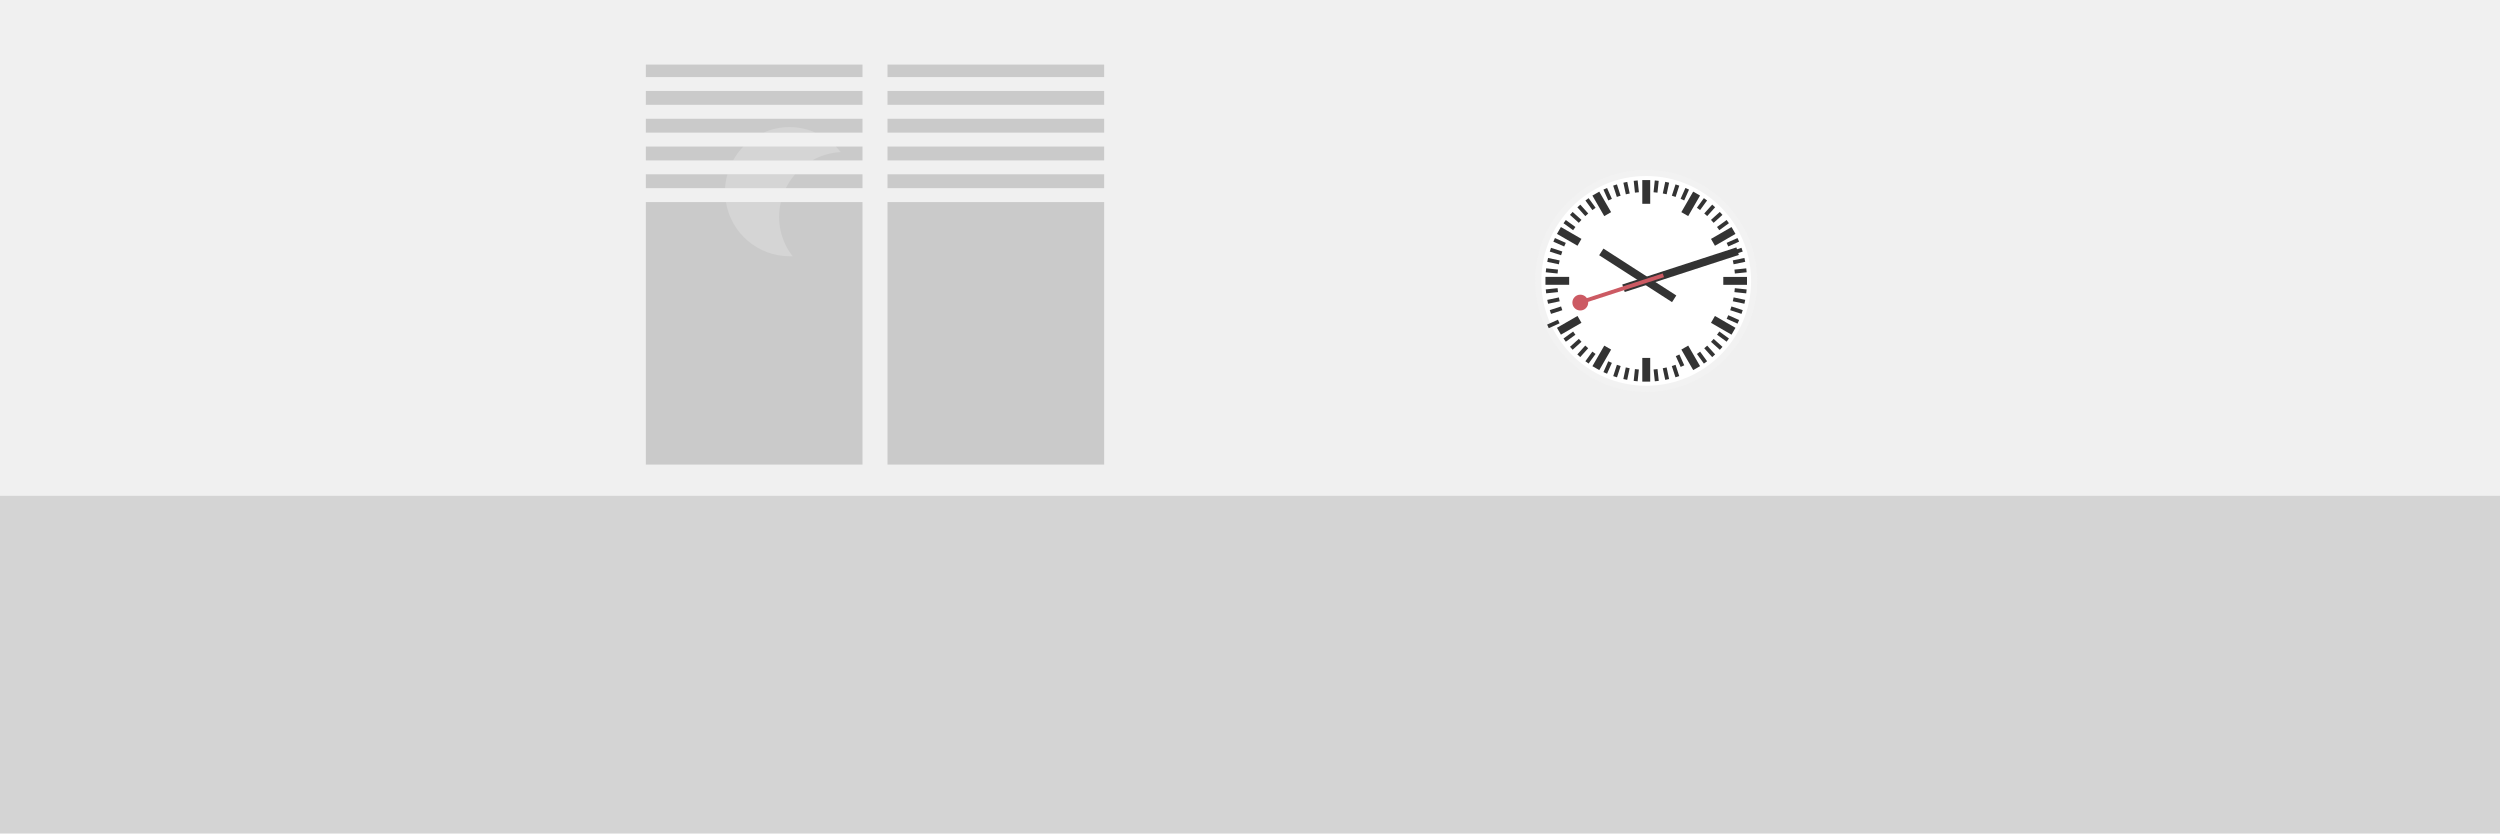
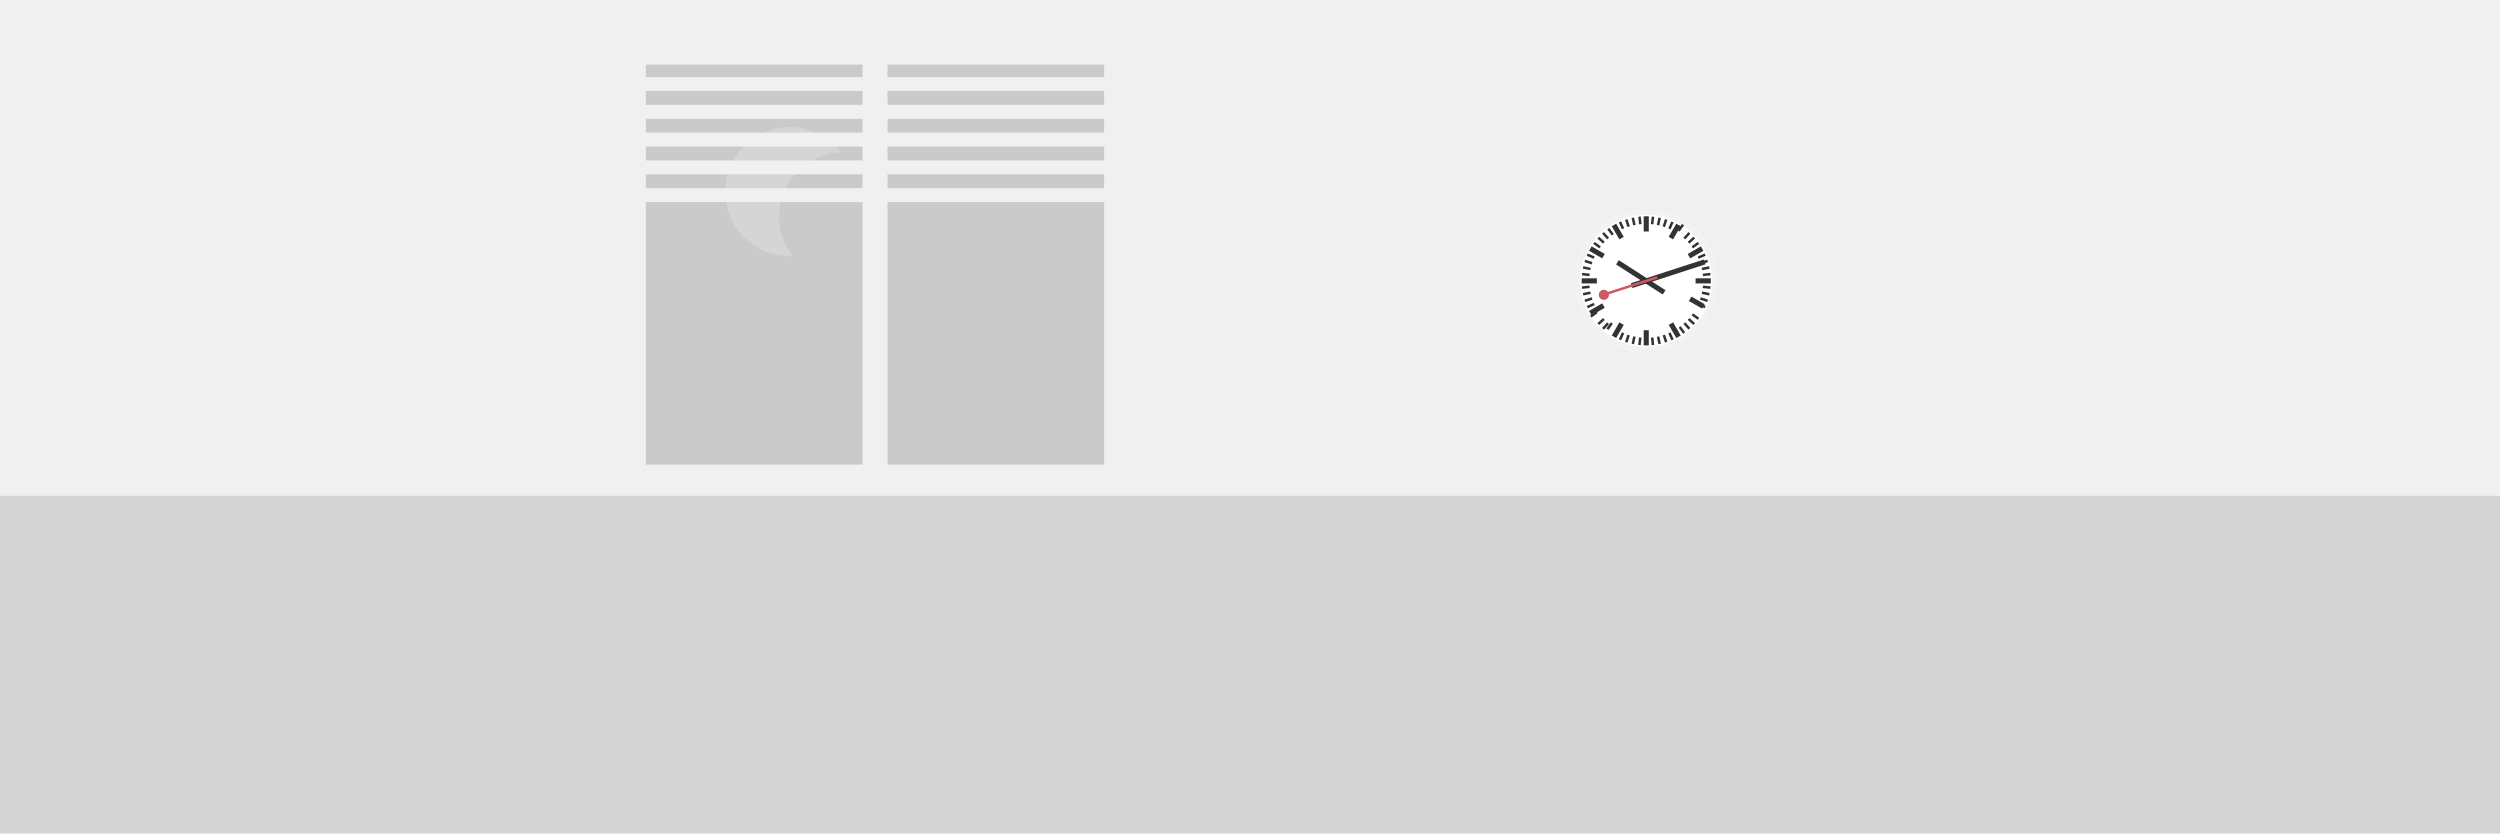
<svg xmlns="http://www.w3.org/2000/svg" viewBox="0 0 600 200">
  <defs>
-     <style>.cls-1{opacity:0.12;}.cls-2{opacity:0.2;}.cls-3{fill:#333;}.cls-4,.cls-5{fill:#fff;}.cls-5{stroke:#f2f2f2;stroke-miterlimit:10;stroke-width:1.48px;}.cls-6{fill:#cc5a63;}</style>
+     <style>.cls-1{opacity:0.12;}.cls-2{opacity:0.2;}.cls-3{fill:#333;}.cls-4{fill:#fff;}.cls-5{fill:#f2f2f2;}.cls-6{fill:#cc5a63;}</style>
  </defs>
  <g id="Layer_1" data-name="Layer 1">
    <rect class="cls-1" y="119" width="600" height="81" />
    <g id="window">
      <g class="cls-2">
        <rect class="cls-3" x="155" y="28.5" width="52" height="3.33" />
        <rect class="cls-3" x="155" y="21.83" width="52" height="3.33" />
        <rect class="cls-3" x="155" y="35.17" width="52" height="3.33" />
        <rect class="cls-3" x="155" y="48.5" width="52" height="63" />
        <rect class="cls-3" x="155" y="41.83" width="52" height="3.33" />
        <rect class="cls-3" x="155" y="15.5" width="52" height="3" />
        <rect class="cls-3" x="213" y="28.5" width="52" height="3.33" />
        <rect class="cls-3" x="213" y="21.83" width="52" height="3.33" />
        <rect class="cls-3" x="213" y="35.17" width="52" height="3.33" />
        <rect class="cls-3" x="213" y="48.5" width="52" height="63" />
        <rect class="cls-3" x="213" y="41.83" width="52" height="3.33" />
        <rect class="cls-3" x="213" y="15.5" width="52" height="3" />
      </g>
      <g class="cls-2">
        <path class="cls-4" d="M183.23,31.83h12.5a15.31,15.31,0,0,0-12.5,0Z" />
        <path class="cls-4" d="M175.94,38.5h19a15.43,15.43,0,0,1,6.83-2,15.68,15.68,0,0,0-1.2-1.37H178.42A15.54,15.54,0,0,0,175.94,38.5Z" />
        <path class="cls-4" d="M189.5,61.5c.25,0,.49,0,.74,0a15.32,15.32,0,0,1-2.83-13H174.22A15.49,15.49,0,0,0,189.5,61.5Z" />
        <path class="cls-4" d="M174,45.17H188.6a15.46,15.46,0,0,1,2.23-3.33H174.58A15.45,15.45,0,0,0,174,45.17Z" />
      </g>
    </g>
    <g id="watch">
-       <circle class="cls-5" cx="395.09" cy="67.41" r="25.91" />
-       <rect class="cls-3" x="383.47" y="46.08" width="1.9" height="5.69" transform="translate(27.04 198.77) rotate(-30)" />
-       <rect class="cls-3" x="404.82" y="83.04" width="1.9" height="5.69" transform="translate(11.42 214.39) rotate(-30)" />
-       <rect class="cls-3" x="375.66" y="53.89" width="1.9" height="5.69" transform="translate(139.17 354.52) rotate(-60)" />
-       <rect class="cls-3" x="412.63" y="75.23" width="1.9" height="5.69" transform="translate(139.17 397.21) rotate(-60)" />
-       <rect class="cls-3" x="415.49" y="64.56" width="1.9" height="5.69" transform="translate(483.84 -349.03) rotate(90)" />
-       <rect class="cls-3" x="372.8" y="64.56" width="1.9" height="5.69" transform="translate(441.16 -306.35) rotate(90)" />
-       <rect class="cls-3" x="412.63" y="53.89" width="1.9" height="5.69" transform="translate(255.92 -329.8) rotate(60)" />
-       <rect class="cls-3" x="375.66" y="75.23" width="1.9" height="5.69" transform="translate(255.92 -287.12) rotate(60)" />
-       <rect class="cls-3" x="404.82" y="46.08" width="1.9" height="5.69" transform="translate(78.82 -196.33) rotate(30)" />
-       <rect class="cls-3" x="383.47" y="83.04" width="1.9" height="5.69" transform="translate(94.45 -180.7) rotate(30)" />
-       <rect class="cls-3" x="394.15" y="43.22" width="1.9" height="5.69" />
-       <rect class="cls-3" x="394.15" y="85.9" width="1.9" height="5.69" />
-       <rect class="cls-3" x="392.24" y="43.34" width="0.95" height="2.85" transform="translate(-2.53 41.3) rotate(-6)" />
-       <rect class="cls-3" x="397" y="88.62" width="0.95" height="2.85" transform="translate(-7.23 42.04) rotate(-6)" />
-       <rect class="cls-3" x="389.89" y="43.72" width="0.95" height="2.85" transform="translate(-0.85 82.15) rotate(-12)" />
-       <rect class="cls-3" x="399.35" y="88.25" width="0.95" height="2.85" transform="translate(-9.91 85.09) rotate(-12)" />
-       <rect class="cls-3" x="387.58" y="44.33" width="0.95" height="2.85" transform="translate(4.85 122.16) rotate(-18)" />
-       <rect class="cls-3" x="401.65" y="87.63" width="0.95" height="2.85" transform="translate(-7.84 128.62) rotate(-18)" />
-       <rect class="cls-3" x="385.36" y="45.19" width="0.95" height="2.85" transform="translate(14.4 160.96) rotate(-24)" />
-       <rect class="cls-3" x="403.88" y="86.78" width="0.95" height="2.85" transform="matrix(0.91, -0.41, 0.41, 0.91, -0.92, 172.09)" />
-       <rect class="cls-3" x="381.24" y="47.57" width="0.95" height="2.85" transform="translate(44.11 233.72) rotate(-36)" />
-       <rect class="cls-3" x="408" y="84.4" width="0.95" height="2.85" transform="translate(27.57 256.49) rotate(-36)" />
-       <rect class="cls-3" x="379.39" y="49.07" width="0.95" height="2.85" transform="translate(63.79 267.15) rotate(-42)" />
-       <rect class="cls-3" x="409.85" y="82.9" width="0.95" height="2.85" transform="translate(48.97 296.22) rotate(-42)" />
-       <rect class="cls-3" x="377.7" y="50.75" width="0.95" height="2.85" transform="translate(86.35 298.3) rotate(-48)" />
-       <rect class="cls-3" x="411.54" y="81.22" width="0.95" height="2.85" transform="translate(74.91 333.53) rotate(-48)" />
-       <rect class="cls-3" x="376.2" y="52.6" width="0.95" height="2.85" transform="translate(111.56 327.01) rotate(-54)" />
-       <rect class="cls-3" x="413.04" y="79.36" width="0.95" height="2.85" transform="translate(105.1 367.84) rotate(-54)" />
-       <rect class="cls-3" x="373.82" y="56.72" width="0.95" height="2.85" transform="translate(168.94 376.43) rotate(-66)" />
-       <rect class="cls-3" x="415.42" y="75.24" width="0.95" height="2.85" transform="translate(176.7 425.42) rotate(-66)" />
-       <rect class="cls-3" x="372.97" y="58.95" width="0.95" height="2.85" transform="translate(200.63 396.88) rotate(-72)" />
-       <rect class="cls-3" x="416.27" y="73.02" width="0.95" height="2.85" transform="translate(217.17 447.78) rotate(-72)" />
-       <rect class="cls-3" x="372.35" y="61.25" width="0.95" height="2.85" transform="translate(234.01 414.32) rotate(-78)" />
-       <rect class="cls-3" x="416.89" y="70.72" width="0.95" height="2.85" transform="translate(260.02 465.38) rotate(-78)" />
-       <rect class="cls-3" x="371.98" y="63.6" width="0.95" height="2.85" transform="translate(268.85 428.64) rotate(-84)" />
-       <rect class="cls-3" x="417.26" y="68.36" width="0.95" height="2.85" transform="translate(304.66 477.94) rotate(-84)" />
-       <rect class="cls-3" x="371.98" y="68.36" width="0.95" height="2.85" transform="translate(341.98 447.49) rotate(-96)" />
-       <rect class="cls-3" x="417.26" y="63.6" width="0.95" height="2.85" transform="translate(396.73 487.27) rotate(-96)" />
-       <rect class="cls-3" x="372.35" y="70.72" width="0.95" height="2.85" transform="translate(379.78 451.82) rotate(-102)" />
-       <rect class="cls-3" x="416.89" y="61.25" width="0.95" height="2.85" transform="translate(442.83 483.94) rotate(-102)" />
-       <rect class="cls-3" x="372.97" y="73.02" width="0.95" height="2.85" transform="translate(418.05 452.61) rotate(-108)" />
-       <rect class="cls-3" x="416.27" y="58.95" width="0.95" height="2.85" transform="translate(488.11 475.37) rotate(-108)" />
-       <rect class="cls-3" x="373.82" y="75.24" width="0.95" height="2.85" transform="matrix(-0.41, -0.91, 0.91, -0.41, 456.5, 449.79)" />
-       <rect class="cls-3" x="415.42" y="56.72" width="0.95" height="2.85" transform="translate(531.93 461.73) rotate(-114)" />
-       <rect class="cls-3" x="376.2" y="79.36" width="0.95" height="2.85" transform="translate(532.72 433.01) rotate(-126)" />
-       <rect class="cls-3" x="413.04" y="52.6" width="0.95" height="2.85" transform="translate(612.86 420.32) rotate(-126)" />
-       <rect class="cls-3" x="377.7" y="81.22" width="0.95" height="2.85" transform="translate(569.81 418.97) rotate(-132)" />
-       <rect class="cls-3" x="411.54" y="50.75" width="0.95" height="2.85" transform="translate(648.93 393.27) rotate(-132)" />
-       <rect class="cls-3" x="379.39" y="82.9" width="0.95" height="2.85" transform="translate(605.73 401.16) rotate(-138)" />
-       <rect class="cls-3" x="409.85" y="49.07" width="0.95" height="2.85" transform="translate(681.47 362.57) rotate(-138)" />
-       <rect class="cls-3" x="381.24" y="84.4" width="0.95" height="2.85" transform="translate(640.08 379.62) rotate(-144)" />
-       <rect class="cls-3" x="408" y="47.57" width="0.95" height="2.85" transform="translate(710.14 328.72) rotate(-144)" />
-       <rect class="cls-3" x="385.36" y="86.78" width="0.95" height="2.85" transform="translate(702.44 325.71) rotate(-156)" />
-       <rect class="cls-3" x="403.88" y="45.19" width="0.95" height="2.85" transform="translate(754.79 253.66) rotate(-156)" />
-       <rect class="cls-3" x="387.58" y="87.63" width="0.95" height="2.85" transform="translate(729.61 293.67) rotate(-162)" />
-       <rect class="cls-3" x="401.65" y="44.33" width="0.95" height="2.85" transform="translate(770.44 213.54) rotate(-162)" />
-       <rect class="cls-3" x="389.89" y="88.25" width="0.95" height="2.85" transform="translate(753.55 258.55) rotate(-168)" />
-       <rect class="cls-3" x="399.35" y="43.72" width="0.95" height="2.85" transform="translate(781.53 172.42) rotate(-168)" />
-       <rect class="cls-3" x="392.24" y="88.62" width="0.95" height="2.85" transform="translate(773.86 220.65) rotate(-174)" />
-       <rect class="cls-3" x="397" y="43.34" width="0.95" height="2.85" transform="translate(788.09 130.84) rotate(-174)" />
-       <rect class="cls-3" x="402.38" y="50.33" width="1.9" height="28.8" transform="translate(340.26 -338.86) rotate(72)" />
-       <rect class="cls-3" x="392.12" y="55.71" width="1.9" height="20.8" transform="translate(661.35 -228.69) rotate(122.76)" />
-       <rect class="cls-6" x="388.79" y="58.84" width="0.95" height="20.93" transform="translate(334.88 -322.32) rotate(72)" />
-       <circle class="cls-6" cx="379.27" cy="72.62" r="1.9" />
+       <g id="watchface">
+         <circle class="cls-4" cx="395.09" cy="67.41" r="16.59" />
+         <path class="cls-5" d="M395.09,84.74a17.33,17.33,0,1,1,17.33-17.33A17.35,17.35,0,0,1,395.09,84.74Zm0-33.19a15.85,15.85,0,1,0,15.85,15.85A15.87,15.87,0,0,0,395.09,51.55Z" />
+         <rect class="cls-3" x="387.65" y="53.75" width="1.22" height="3.65" transform="translate(24.23 201.57) rotate(-30)" />
+         <rect class="cls-3" x="401.32" y="77.42" width="1.22" height="3.65" transform="translate(14.23 211.58) rotate(-30)" />
+         <rect class="cls-3" x="382.65" y="58.75" width="1.22" height="3.65" transform="translate(139.17 362.19) rotate(-60)" />
+         <rect class="cls-3" x="406.32" y="72.42" width="1.22" height="3.65" transform="matrix(0.5, -0.87, 0.87, 0.5, 139.17, 389.53)" />
+         <rect class="cls-3" x="408.16" y="65.58" width="1.22" height="3.65" transform="translate(476.17 -341.36) rotate(90)" />
+         <rect class="cls-3" x="380.82" y="65.58" width="1.22" height="3.65" transform="translate(448.83 -314.02) rotate(90)" />
+         <rect class="cls-3" x="406.32" y="58.75" width="1.22" height="3.65" transform="translate(255.92 -322.13) rotate(60)" />
+         <rect class="cls-3" x="382.65" y="72.42" width="1.22" height="3.65" transform="translate(255.92 -294.79) rotate(60)" />
+         <rect class="cls-3" x="401.32" y="53.75" width="1.22" height="3.65" transform="translate(81.63 -193.52) rotate(30)" />
+         <rect class="cls-3" x="387.65" y="77.42" width="1.22" height="3.65" transform="translate(91.64 -183.51) rotate(30)" />
+         <rect class="cls-3" x="394.49" y="51.91" width="1.22" height="3.65" />
+         <rect class="cls-3" x="394.49" y="79.25" width="1.22" height="3.65" />
+         <rect class="cls-3" x="393.27" y="51.99" width="0.61" height="1.82" transform="translate(-3.37 41.43) rotate(-6)" />
+         <rect class="cls-3" x="396.31" y="81" width="0.61" height="1.82" transform="translate(-6.39 41.91) rotate(-6)" />
+         <rect class="cls-3" x="391.76" y="52.23" width="0.61" height="1.82" transform="translate(-2.48 82.68) rotate(-12)" />
+         <rect class="cls-3" x="397.82" y="80.76" width="0.61" height="1.82" transform="translate(-8.28 84.56) rotate(-12)" />
+         <rect class="cls-3" x="390.28" y="52.63" width="0.61" height="1.82" transform="translate(2.57 123.32) rotate(-18)" />
+         <rect class="cls-3" x="399.3" y="80.36" width="0.61" height="1.82" transform="translate(-5.56 127.46) rotate(-18)" />
+         <rect class="cls-3" x="388.86" y="53.17" width="0.61" height="1.82" transform="translate(11.65 162.96) rotate(-24)" />
+         <rect class="cls-3" x="400.72" y="79.82" width="0.61" height="1.82" transform="translate(1.84 170.09) rotate(-24)" />
+         <rect class="cls-3" x="386.22" y="54.7" width="0.61" height="1.82" transform="translate(41.13 237.81) rotate(-36)" />
+         <rect class="cls-3" x="403.36" y="78.29" width="0.61" height="1.82" transform="translate(30.54 252.39) rotate(-36)" />
+         <rect class="cls-3" x="385.03" y="55.66" width="0.61" height="1.82" transform="translate(61.12 272.37) rotate(-42)" />
+         <rect class="cls-3" x="404.55" y="77.33" width="0.61" height="1.82" transform="translate(51.63 290.99) rotate(-42)" />
+         <rect class="cls-3" x="383.95" y="56.74" width="0.61" height="1.82" transform="translate(84.3 304.63) rotate(-48)" />
+         <rect class="cls-3" x="405.63" y="76.25" width="0.61" height="1.82" transform="translate(76.97 327.2) rotate(-48)" />
+         <rect class="cls-3" x="382.99" y="57.92" width="0.61" height="1.82" transform="translate(110.4 334.35) rotate(-54)" />
+         <rect class="cls-3" x="406.59" y="75.07" width="0.61" height="1.82" transform="translate(106.26 360.5) rotate(-54)" />
+         <rect class="cls-3" x="381.47" y="60.56" width="0.61" height="1.82" transform="translate(170.33 385.24) rotate(-66)" />
+         <rect class="cls-3" x="408.11" y="72.43" width="0.61" height="1.82" transform="translate(175.3 416.61) rotate(-66)" />
+         <rect class="cls-3" x="380.92" y="61.99" width="0.61" height="1.82" transform="translate(203.6 406.03) rotate(-72)" />
+         <rect class="cls-3" x="408.66" y="71" width="0.61" height="1.82" transform="translate(214.19 438.64) rotate(-72)" />
+         <rect class="cls-3" x="380.53" y="63.46" width="0.61" height="1.82" transform="translate(238.68 423.5) rotate(-78)" />
+         <rect class="cls-3" x="409.05" y="69.53" width="0.61" height="1.82" transform="translate(255.35 456.2) rotate(-78)" />
+         <rect class="cls-3" x="380.29" y="64.97" width="0.61" height="1.82" transform="translate(275.29 437.5) rotate(-84)" />
+         <rect class="cls-3" x="409.29" y="68.02" width="0.61" height="1.82" transform="translate(298.23 469.08) rotate(-84)" />
+         <rect class="cls-3" x="380.29" y="68.02" width="0.61" height="1.82" transform="translate(351.82 454.64) rotate(-96)" />
+         <rect class="cls-3" x="409.29" y="64.97" width="0.61" height="1.82" transform="translate(386.89 480.12) rotate(-96)" />
+         <rect class="cls-3" x="380.53" y="69.53" width="0.61" height="1.82" transform="translate(391.11 457.59) rotate(-102)" />
+         <rect class="cls-3" x="409.05" y="63.46" width="0.61" height="1.82" transform="translate(431.5 478.17) rotate(-102)" />
+         <rect class="cls-3" x="380.92" y="71" width="0.61" height="1.82" transform="translate(430.64 456.7) rotate(-108)" />
+         <rect class="cls-3" x="408.66" y="61.99" width="0.61" height="1.82" transform="translate(475.52 471.28) rotate(-108)" />
+         <rect class="cls-3" x="381.47" y="72.43" width="0.61" height="1.82" transform="translate(470.06 451.93) rotate(-114)" />
+         <rect class="cls-3" x="408.11" y="60.56" width="0.61" height="1.82" transform="translate(518.37 459.58) rotate(-114)" />
+         <rect class="cls-3" x="382.99" y="75.07" width="0.61" height="1.82" transform="matrix(-0.59, -0.81, 0.81, -0.59, 547.13, 430.73)" />
+         <rect class="cls-3" x="406.59" y="57.92" width="0.61" height="1.82" transform="translate(598.46 422.6) rotate(-126)" />
+         <rect class="cls-3" x="383.95" y="76.25" width="0.61" height="1.82" transform="translate(584.03 414.35) rotate(-132)" />
+         <rect class="cls-3" x="405.63" y="56.74" width="0.61" height="1.82" transform="translate(634.71 397.89) rotate(-132)" />
+         <rect class="cls-3" x="385.03" y="77.33" width="0.61" height="1.82" transform="translate(619.34 394.23) rotate(-138)" />
+         <rect class="cls-3" x="404.55" y="55.66" width="0.61" height="1.82" transform="translate(667.86 369.51) rotate(-138)" />
+         <rect class="cls-3" x="386.22" y="78.29" width="0.61" height="1.82" transform="matrix(-0.81, -0.59, 0.59, -0.81, 652.67, 370.47)" />
+         <rect class="cls-3" x="403.36" y="54.7" width="0.61" height="1.82" transform="matrix(-0.81, -0.59, 0.59, -0.81, 697.55, 337.87)" />
+         <rect class="cls-3" x="388.86" y="79.82" width="0.61" height="1.82" transform="translate(711.85 312.76) rotate(-156)" />
+         <rect class="cls-3" x="400.72" y="53.17" width="0.61" height="1.82" transform="translate(745.38 266.61) rotate(-156)" />
+         <rect class="cls-3" x="390.28" y="80.36" width="0.61" height="1.82" transform="translate(736.94 279.27) rotate(-162)" />
+         <rect class="cls-3" x="399.3" y="52.63" width="0.61" height="1.82" transform="translate(763.1 227.94) rotate(-162)" />
+         <rect class="cls-3" x="391.76" y="80.76" width="0.61" height="1.82" transform="translate(758.58 243.07) rotate(-168)" />
+         <rect class="cls-3" x="397.82" y="52.23" width="0.61" height="1.82" transform="translate(776.5 187.9) rotate(-168)" />
+         <rect class="cls-3" x="393.27" y="81" width="0.61" height="1.82" transform="translate(776.42 204.51) rotate(-174)" />
+         <rect class="cls-3" x="396.31" y="51.99" width="0.61" height="1.82" transform="translate(785.53 146.98) rotate(-174)" />
+       </g>
+       <g id="minutes">
+         <rect class="cls-3" x="399.76" y="56.47" width="1.22" height="18.45" transform="translate(339.13 -335.38) rotate(72)" />
+       </g>
+       <g id="hours">
+         <rect class="cls-3" x="393.19" y="59.91" width="1.22" height="13.32" transform="translate(662.86 -228.58) rotate(122.76)" />
+       </g>
+       <path id="seconds" class="cls-6" d="M397.83,66.84l-.19-.58-11.71,3.8a1.19,1.19,0,0,0-1-.53,1.22,1.22,0,1,0,1.22,1.22,1.11,1.11,0,0,0,0-.12Z" />
    </g>
  </g>
</svg>
